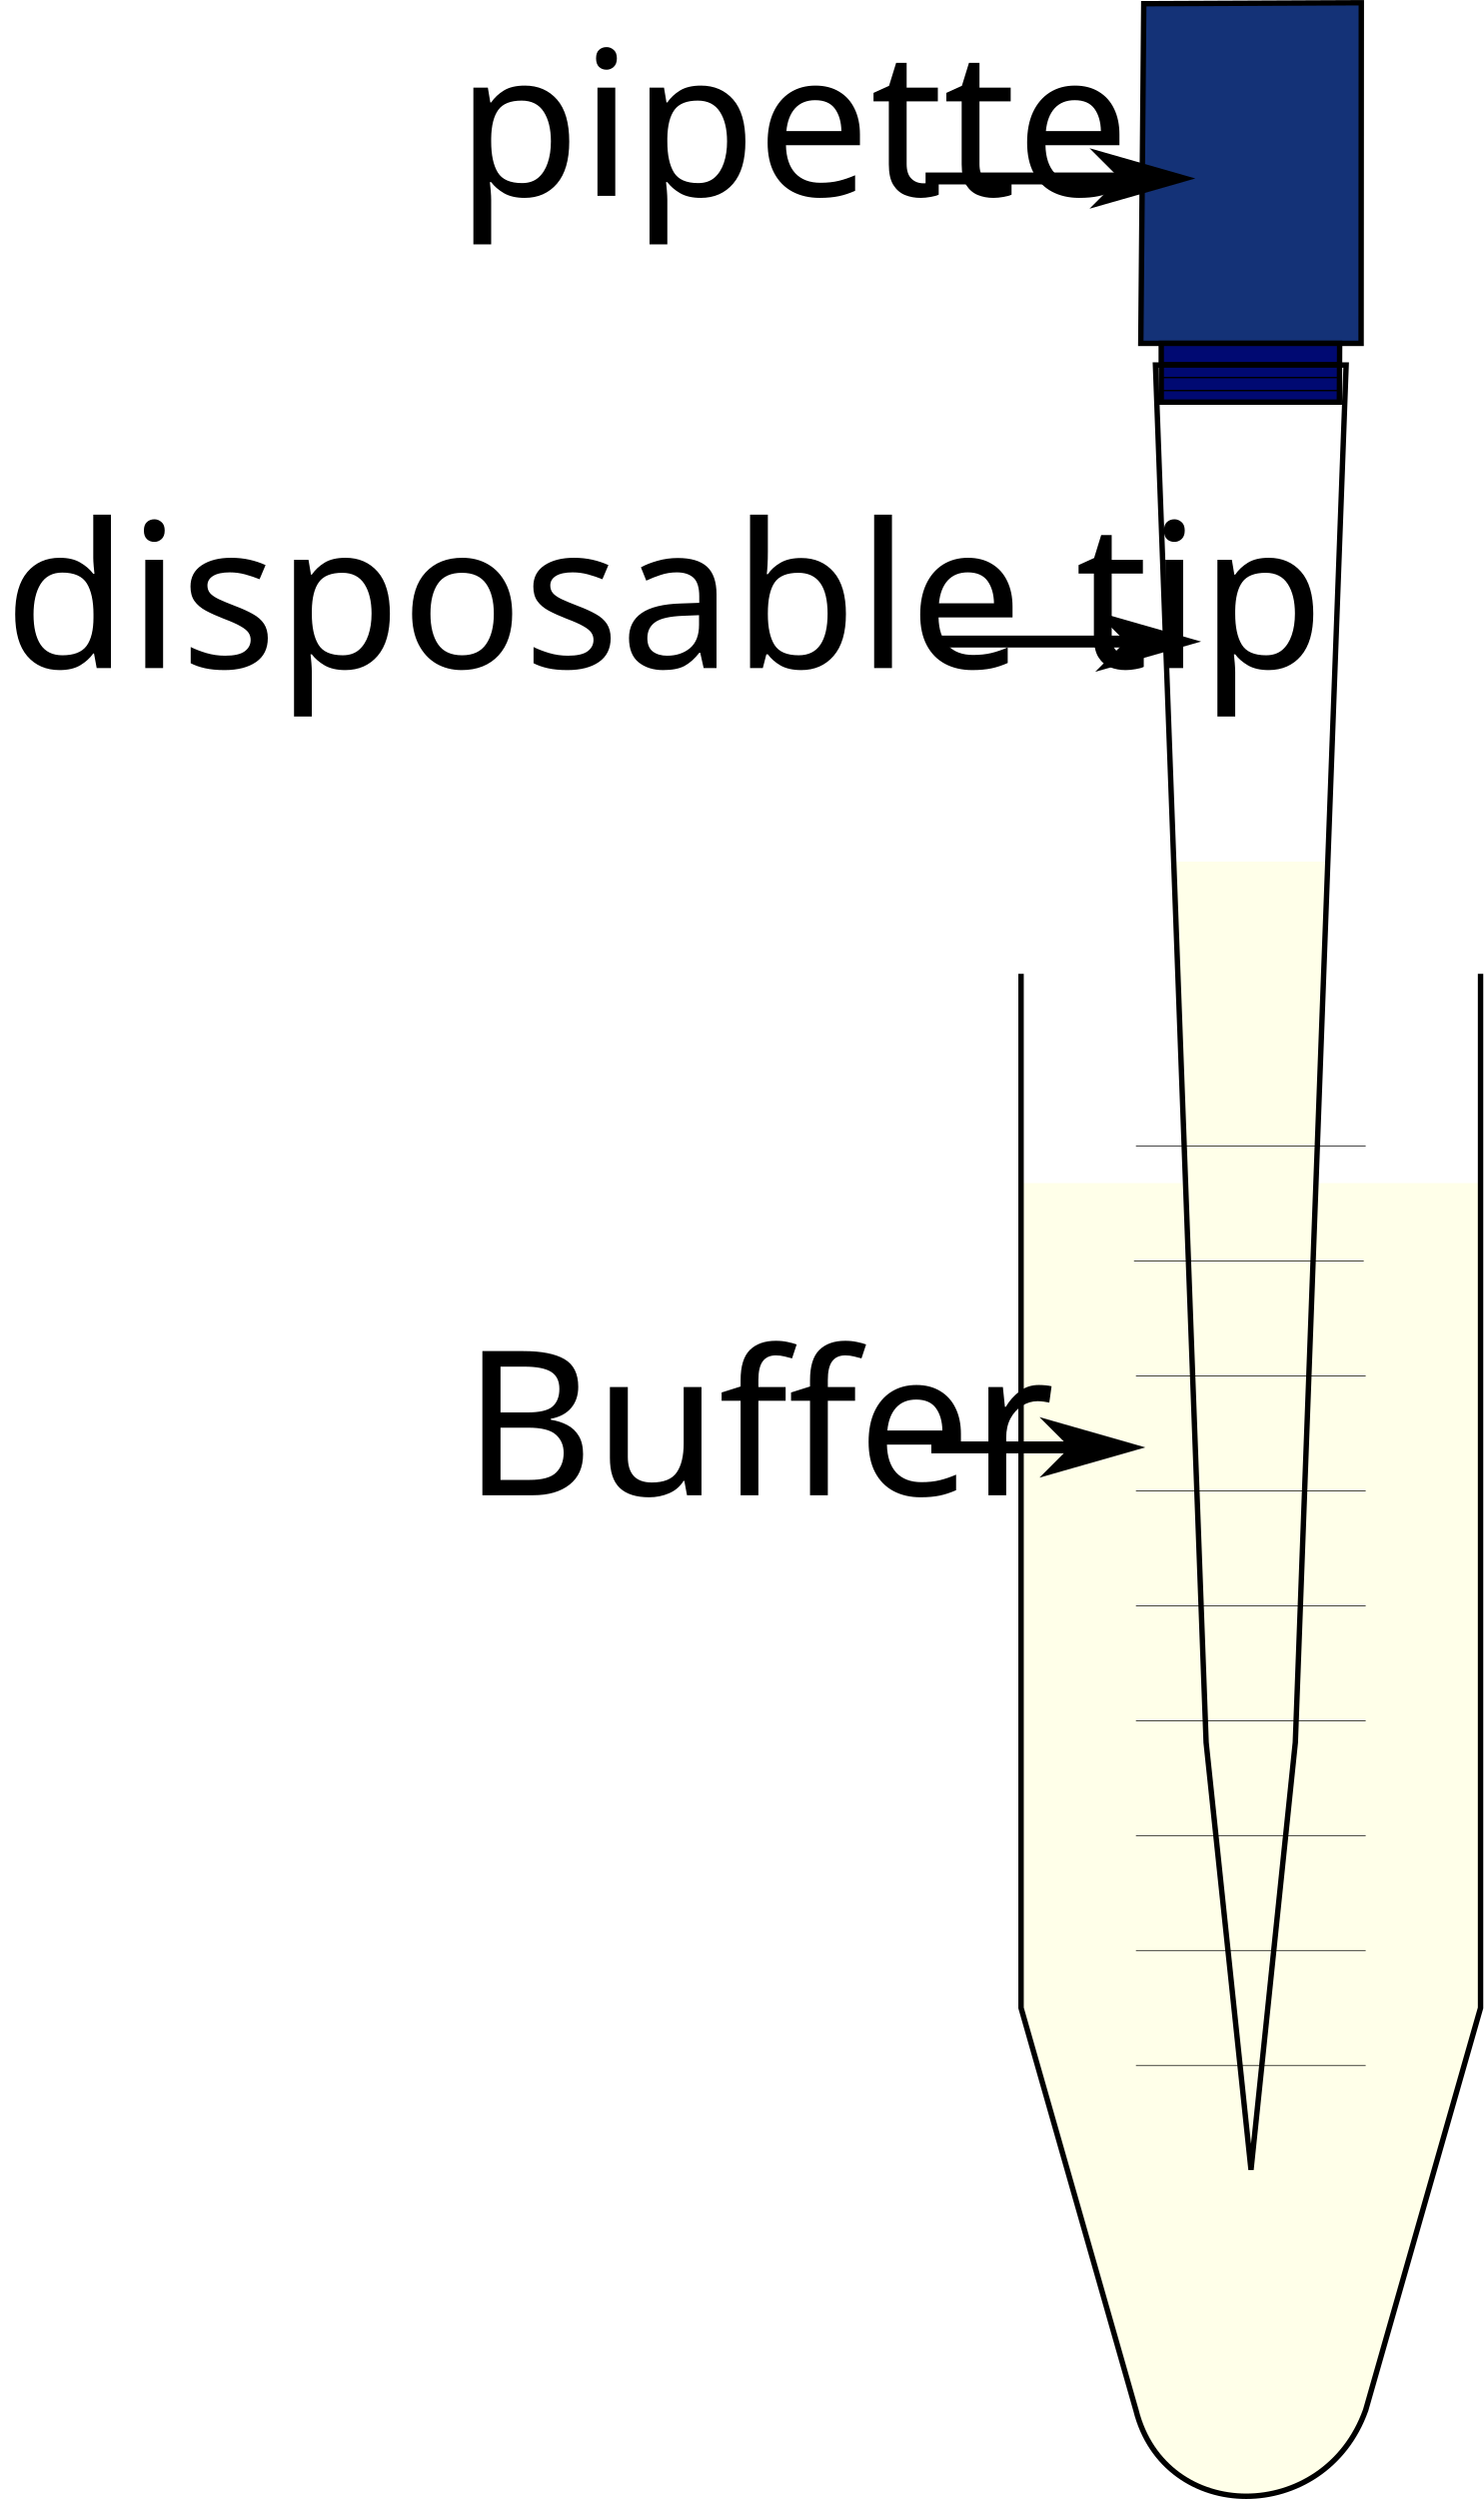
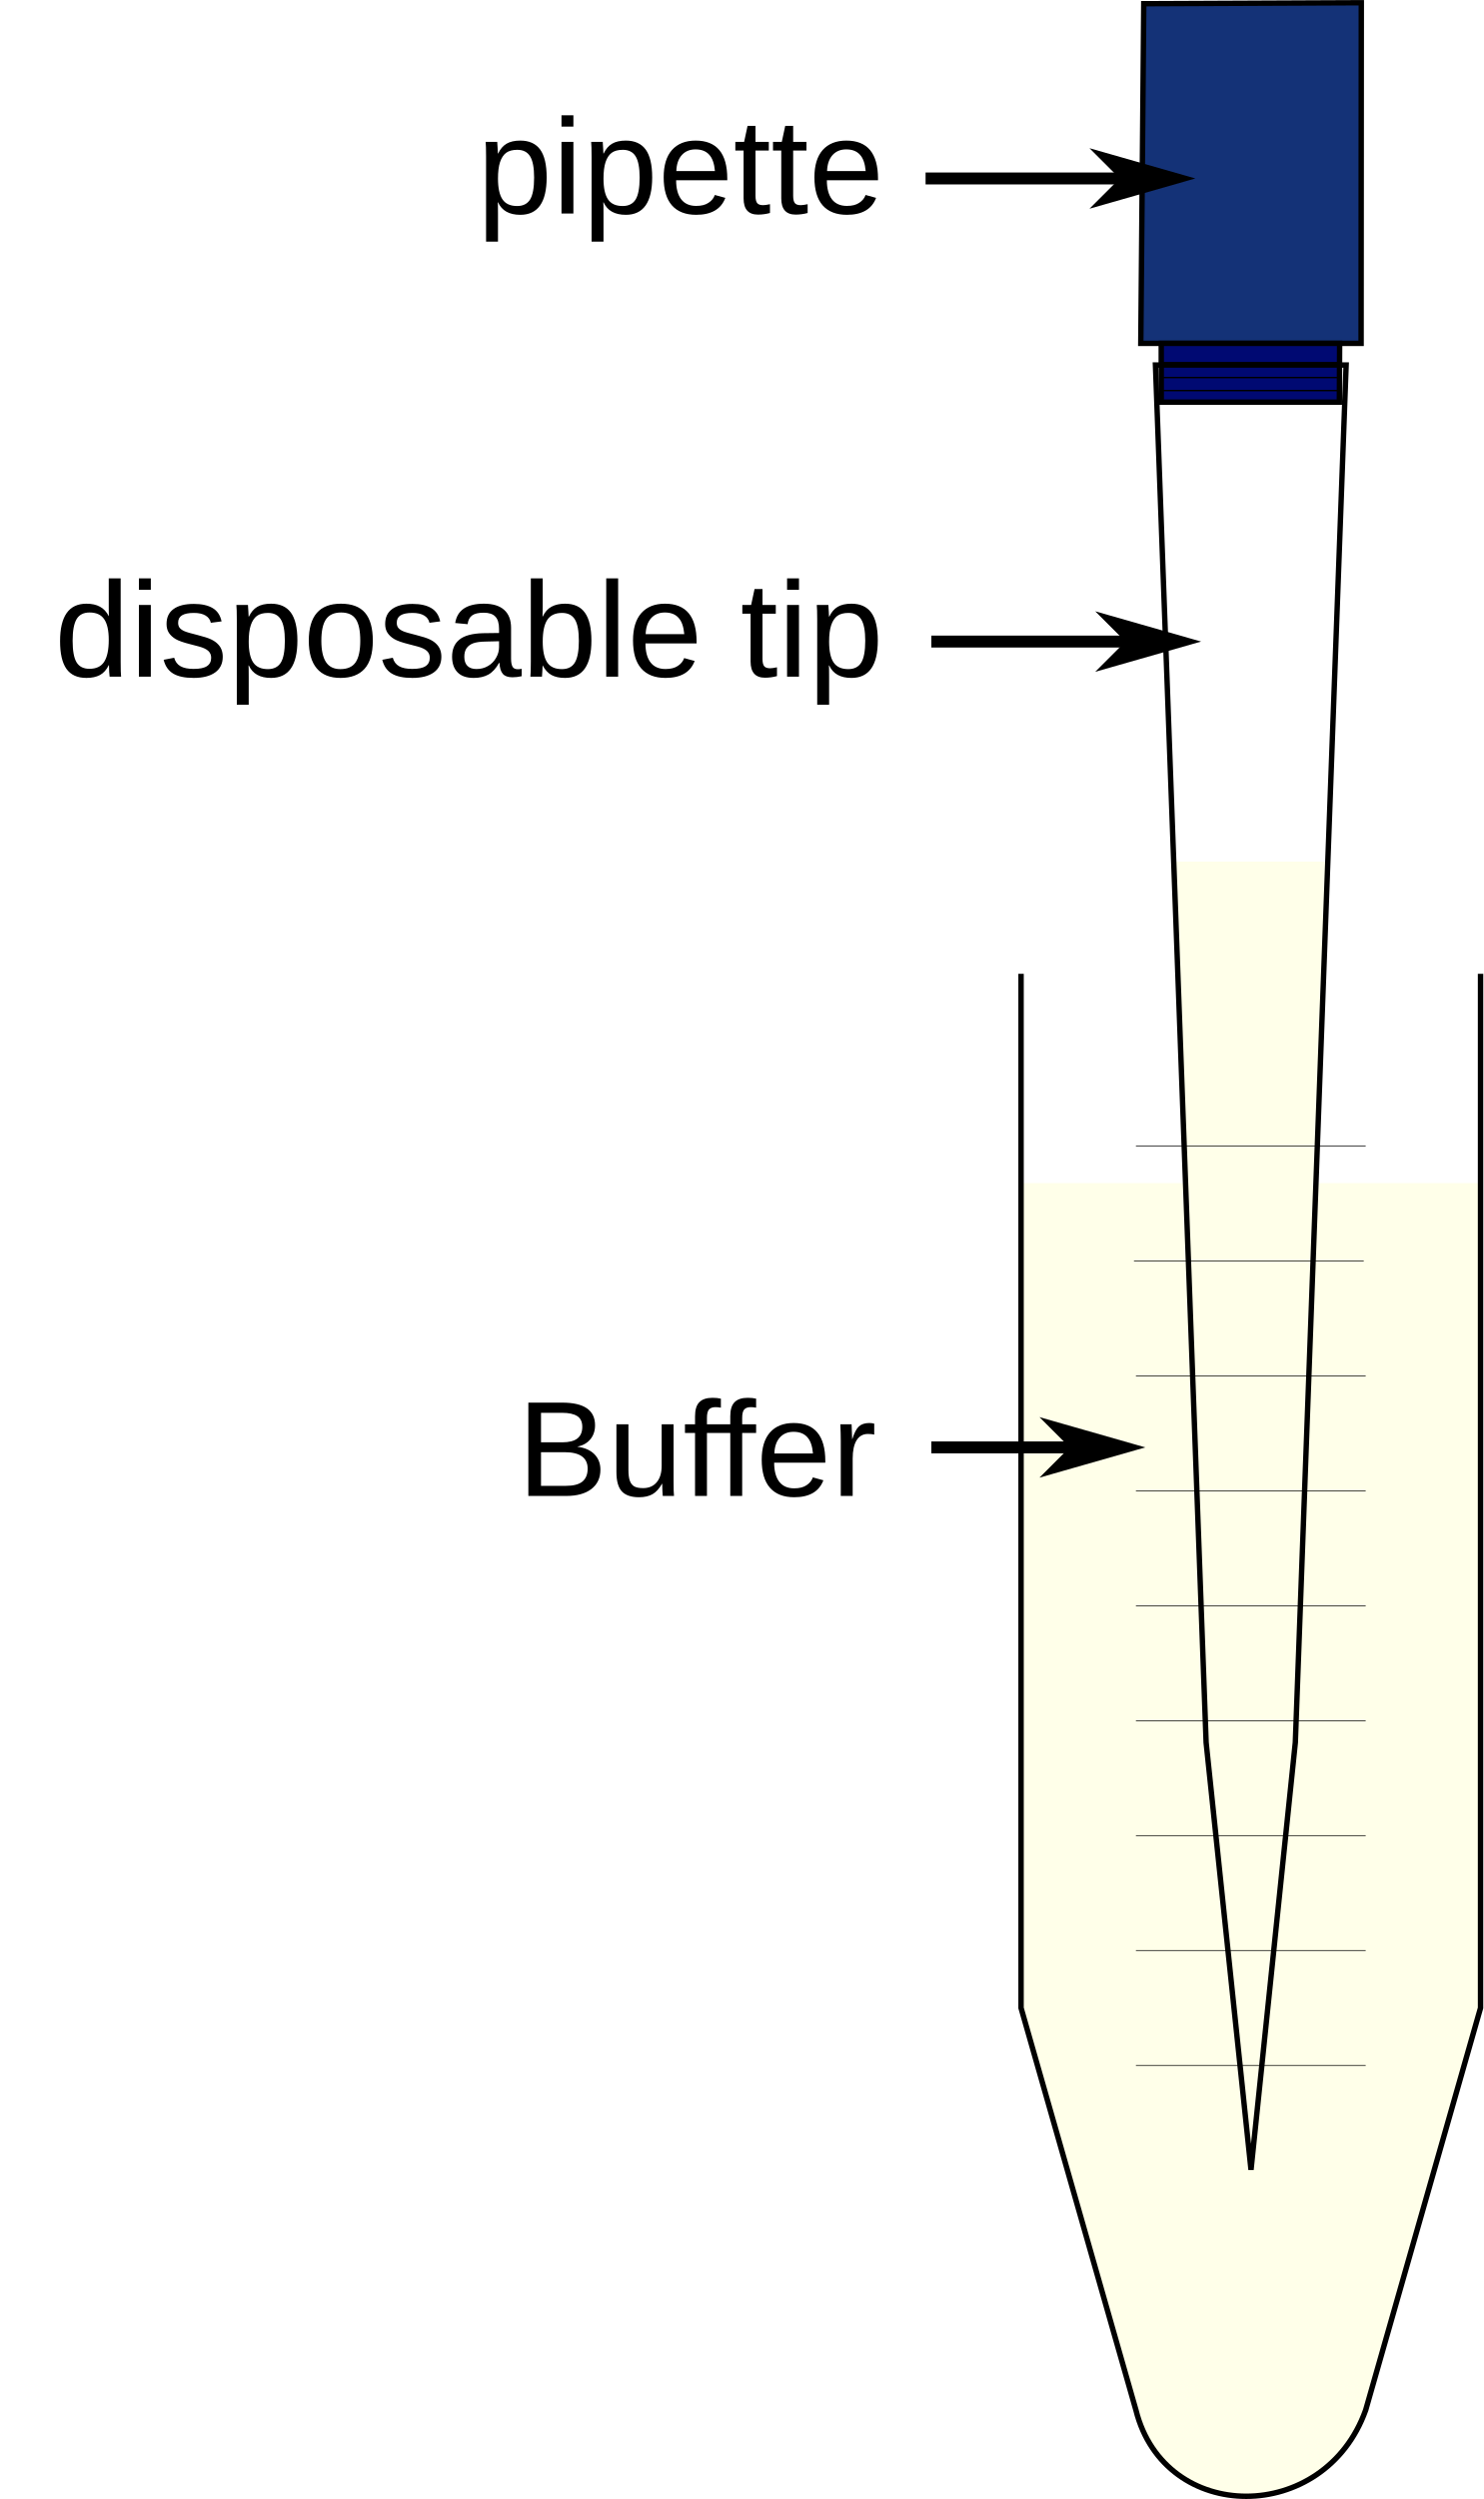
<svg xmlns="http://www.w3.org/2000/svg" width="216.129mm" height="364.034mm" viewBox="0 0 216.129 364.034" version="1.1" id="svg7422">
  <defs id="defs7416">
    <marker orient="auto" refY="0" refX="0" id="Arrow1Mend-9-5" style="overflow:visible">
      <path id="path4787-7-2" d="M 0,0 5,-5 -12.5,0 5,5 Z" style="fill:#000000;fill-opacity:1;fill-rule:evenodd;stroke:#000000;stroke-width:1pt;stroke-opacity:1" transform="matrix(-0.4,0,0,-0.4,-4,0)" />
    </marker>
    <marker orient="auto" refY="0" refX="0" id="Arrow1Mend-9-5-6" style="overflow:visible">
      <path id="path4787-7-2-2" d="M 0,0 5,-5 -12.5,0 5,5 Z" style="fill:#000000;fill-opacity:1;fill-rule:evenodd;stroke:#000000;stroke-width:1pt;stroke-opacity:1" transform="matrix(-0.4,0,0,-0.4,-4,0)" />
    </marker>
    <marker orient="auto" refY="0" refX="0" id="Arrow1Mend-9-5-0" style="overflow:visible">
      <path id="path4787-7-2-3" d="M 0,0 5,-5 -12.5,0 5,5 Z" style="fill:#000000;fill-opacity:1;fill-rule:evenodd;stroke:#000000;stroke-width:1pt;stroke-opacity:1" transform="matrix(-0.4,0,0,-0.4,-4,0)" />
    </marker>
  </defs>
  <g id="layer1" transform="translate(47.03042,-168.7854)">
    <path style="fill:#ffffe9;fill-opacity:1;fill-rule:evenodd;stroke:none;stroke-width:0.788;stroke-linecap:butt;stroke-linejoin:miter;stroke-miterlimit:4;stroke-dasharray:none;stroke-opacity:1" d="m 123.62,294.293 5.097,128.153 6.541,62.242 6.456,-62.242 4.551,-128.153 z" id="path10416-83-9" />
    <g id="g12092" transform="translate(-5.186134)">
      <path id="path4860-5" d="m 106.936,341.127 v 120.158 l 16.738,58.584 c 4.185,16.738 27.506,16.742 33.477,0 l 16.738,-58.584 V 341.127 Z" style="fill:#ffffe9;fill-opacity:1;fill-rule:evenodd;stroke:none;stroke-width:0.791;stroke-linecap:butt;stroke-linejoin:miter;stroke-miterlimit:4;stroke-dasharray:none;stroke-opacity:1" />
      <path id="path4860" d="m 106.936,310.639 v 150.645 l 16.738,58.584 c 4.185,16.738 27.506,16.742 33.477,0 l 16.738,-58.584 V 310.639" style="fill:none;fill-rule:evenodd;stroke:#000000;stroke-width:0.791;stroke-linecap:butt;stroke-linejoin:miter;stroke-miterlimit:4;stroke-dasharray:none;stroke-opacity:1" />
      <path id="path4975-79" d="m 123.674,369.224 h 33.477" style="fill:none;fill-rule:evenodd;stroke:#000000;stroke-width:0.105px;stroke-linecap:butt;stroke-linejoin:miter;stroke-opacity:1" />
      <path id="path4975-0" d="m 123.674,385.962 h 33.477" style="fill:none;fill-rule:evenodd;stroke:#000000;stroke-width:0.105px;stroke-linecap:butt;stroke-linejoin:miter;stroke-opacity:1" />
      <path id="path4975-2" d="m 123.674,402.7 h 33.477" style="fill:none;fill-rule:evenodd;stroke:#000000;stroke-width:0.105px;stroke-linecap:butt;stroke-linejoin:miter;stroke-opacity:1" />
      <path id="path4975-39" d="m 123.674,419.439 h 33.477" style="fill:none;fill-rule:evenodd;stroke:#000000;stroke-width:0.105px;stroke-linecap:butt;stroke-linejoin:miter;stroke-opacity:1" />
      <path id="path4975-9" d="m 123.674,436.177 h 33.477" style="fill:none;fill-rule:evenodd;stroke:#000000;stroke-width:0.105px;stroke-linecap:butt;stroke-linejoin:miter;stroke-opacity:1" />
      <path id="path4975-70" d="m 123.674,452.916 h 33.477" style="fill:none;fill-rule:evenodd;stroke:#000000;stroke-width:0.105px;stroke-linecap:butt;stroke-linejoin:miter;stroke-opacity:1" />
      <path id="path4975-398" d="m 123.674,469.654 h 33.477" style="fill:none;fill-rule:evenodd;stroke:#000000;stroke-width:0.105px;stroke-linecap:butt;stroke-linejoin:miter;stroke-opacity:1" />
    </g>
    <path style="fill:#143277;fill-opacity:1;fill-rule:evenodd;stroke:#000000;stroke-width:0.788;stroke-linecap:butt;stroke-linejoin:miter;stroke-miterlimit:4;stroke-dasharray:none;stroke-opacity:1" d="m 119.63,169.326 -0.434,49.475 h 32.103 l 0.029,-49.619 z" id="path10416-2" />
    <path style="fill:#000972;fill-opacity:1;fill-rule:evenodd;stroke:#000000;stroke-width:0.788;stroke-linecap:butt;stroke-linejoin:miter;stroke-miterlimit:4;stroke-dasharray:none;stroke-opacity:1" d="m 148.171,218.801 h -25.995 v 0 8.564 h 25.954 z" id="path4965" />
    <path style="fill:none;fill-rule:evenodd;stroke:#000000;stroke-width:0.209px;stroke-linecap:butt;stroke-linejoin:miter;stroke-opacity:1" d="M 148.13,221.624 H 122.268" id="path4969" />
    <path style="fill:none;fill-rule:evenodd;stroke:#000000;stroke-width:0.209px;stroke-linecap:butt;stroke-linejoin:miter;stroke-opacity:1" d="M 148.13,223.784 H 122.216" id="path4973" />
    <path style="fill:none;fill-rule:evenodd;stroke:#000000;stroke-width:0.209px;stroke-linecap:butt;stroke-linejoin:miter;stroke-opacity:1" d="M 148.13,225.68 H 122.11" id="path4975" />
    <path style="fill:none;fill-opacity:1;fill-rule:evenodd;stroke:#000000;stroke-width:0.788;stroke-linecap:butt;stroke-linejoin:miter;stroke-miterlimit:4;stroke-dasharray:none;stroke-opacity:1" d="m 121.333,221.961 7.384,200.662 6.541,62.242 6.456,-62.242 7.404,-200.662 z" id="path10416-83" />
    <path style="fill:none;fill-rule:evenodd;stroke:#000000;stroke-width:0.105px;stroke-linecap:butt;stroke-linejoin:miter;stroke-opacity:1" d="m 118.488,335.747 h 33.477" id="path4975-7" />
    <path style="fill:none;fill-rule:evenodd;stroke:#000000;stroke-width:0.105px;stroke-linecap:butt;stroke-linejoin:miter;stroke-opacity:1" d="m 118.204,352.485 h 33.477" id="path4975-3" />
-     <text xml:space="preserve" style="font-style:normal;font-variant:normal;font-weight:normal;font-stretch:normal;font-size:29.403px;line-height:125%;font-family:Angelina;-inkscape-font-specification:Angelina;text-align:start;letter-spacing:0px;word-spacing:0px;text-anchor:start;fill:#000000;fill-opacity:1;stroke:none;stroke-width:0.381px;stroke-linecap:butt;stroke-linejoin:miter;stroke-opacity:1" x="-46.442" y="266.099" id="text5825">
-       <tspan x="-46.442" y="266.099" style="text-align:start;text-anchor:start;stroke-width:0.381px" id="tspan4792">disposable tip</tspan>
+     <text xml:space="preserve" style="font-style:normal;font-variant:normal;font-weight:normal;font-stretch:normal;font-size:19.756px;line-height:125%;font-family:Arial;-inkscape-font-specification:Arial;text-align:start;letter-spacing:0px;word-spacing:0px;text-anchor:start;fill:#000000;fill-opacity:1;stroke:none;stroke-width:0.381px;stroke-linecap:butt;stroke-linejoin:miter;stroke-opacity:1" x="-39.104" y="267.35" id="text5825">
+       <tspan x="-39.104" y="267.35" style="font-style:normal;font-variant:normal;font-weight:normal;font-stretch:normal;font-size:19.756px;font-family:Arial;-inkscape-font-specification:Arial;text-align:start;text-anchor:start;stroke-width:0.381px" id="tspan4792">disposable tip</tspan>
    </text>
    <path style="fill:none;fill-rule:evenodd;stroke:#000000;stroke-width:1.736;stroke-linecap:butt;stroke-linejoin:miter;stroke-miterlimit:4;stroke-dasharray:none;stroke-opacity:1;marker-end:url(#Arrow1Mend-9-5)" d="M 88.674,262.242 H 124.563" id="path4776-2-2" />
-     <text xml:space="preserve" style="font-style:normal;font-variant:normal;font-weight:normal;font-stretch:normal;font-size:29.403px;line-height:125%;font-family:Angelina;-inkscape-font-specification:Angelina;text-align:start;letter-spacing:0px;word-spacing:0px;text-anchor:start;fill:#000000;fill-opacity:1;stroke:none;stroke-width:0.381px;stroke-linecap:butt;stroke-linejoin:miter;stroke-opacity:1" x="19.444" y="197.316" id="text5825-8">
-       <tspan x="19.444" y="197.316" style="text-align:start;text-anchor:start;stroke-width:0.381px" id="tspan4792-6">pipette</tspan>
+     <text xml:space="preserve" style="font-style:normal;font-variant:normal;font-weight:normal;font-stretch:normal;font-size:19.756px;line-height:125%;font-family:Arial;-inkscape-font-specification:Arial;text-align:start;letter-spacing:0px;word-spacing:0px;text-anchor:start;fill:#000000;fill-opacity:1;stroke:none;stroke-width:0.381px;stroke-linecap:butt;stroke-linejoin:miter;stroke-opacity:1" x="22.468" y="199.89" id="text5825-8">
+       <tspan x="22.468" y="199.89" style="font-style:normal;font-variant:normal;font-weight:normal;font-stretch:normal;font-size:19.756px;font-family:Arial;-inkscape-font-specification:Arial;text-align:start;text-anchor:start;stroke-width:0.381px" id="tspan4792-6">pipette</tspan>
    </text>
-     <text xml:space="preserve" style="font-style:normal;font-variant:normal;font-weight:normal;font-stretch:normal;font-size:29.403px;line-height:125%;font-family:Angelina;-inkscape-font-specification:Angelina;text-align:start;letter-spacing:0px;word-spacing:0px;text-anchor:start;fill:#000000;fill-opacity:1;stroke:none;stroke-width:0.381px;stroke-linecap:butt;stroke-linejoin:miter;stroke-opacity:1" x="20.398" y="386.601" id="text5825-8-5">
-       <tspan x="20.398" y="386.601" style="text-align:start;text-anchor:start;stroke-width:0.381px" id="tspan4792-6-7">Buffer</tspan>
+     <text xml:space="preserve" style="font-style:normal;font-variant:normal;font-weight:normal;font-stretch:normal;font-size:19.756px;line-height:125%;font-family:Arial;-inkscape-font-specification:Arial;text-align:start;letter-spacing:0px;word-spacing:0px;text-anchor:start;fill:#000000;fill-opacity:1;stroke:none;stroke-width:0.381px;stroke-linecap:butt;stroke-linejoin:miter;stroke-opacity:1" x="28.333" y="386.704" id="text5825-8-5">
+       <tspan x="28.333" y="386.704" style="font-style:normal;font-variant:normal;font-weight:normal;font-stretch:normal;font-size:19.756px;font-family:Arial;-inkscape-font-specification:Arial;text-align:start;text-anchor:start;stroke-width:0.381px" id="tspan4792-6-7">Buffer</tspan>
    </text>
    <path style="fill:none;fill-rule:evenodd;stroke:#000000;stroke-width:1.736;stroke-linecap:butt;stroke-linejoin:miter;stroke-miterlimit:4;stroke-dasharray:none;stroke-opacity:1;marker-end:url(#Arrow1Mend-9-5-6)" d="M 88.674,379.628 H 116.437" id="path4776-2-2-7" />
    <path style="fill:none;fill-rule:evenodd;stroke:#000000;stroke-width:1.736;stroke-linecap:butt;stroke-linejoin:miter;stroke-miterlimit:4;stroke-dasharray:none;stroke-opacity:1;marker-end:url(#Arrow1Mend-9-5-0)" d="M 87.838,194.782 H 123.727" id="path4776-2-2-9" />
  </g>
</svg>
